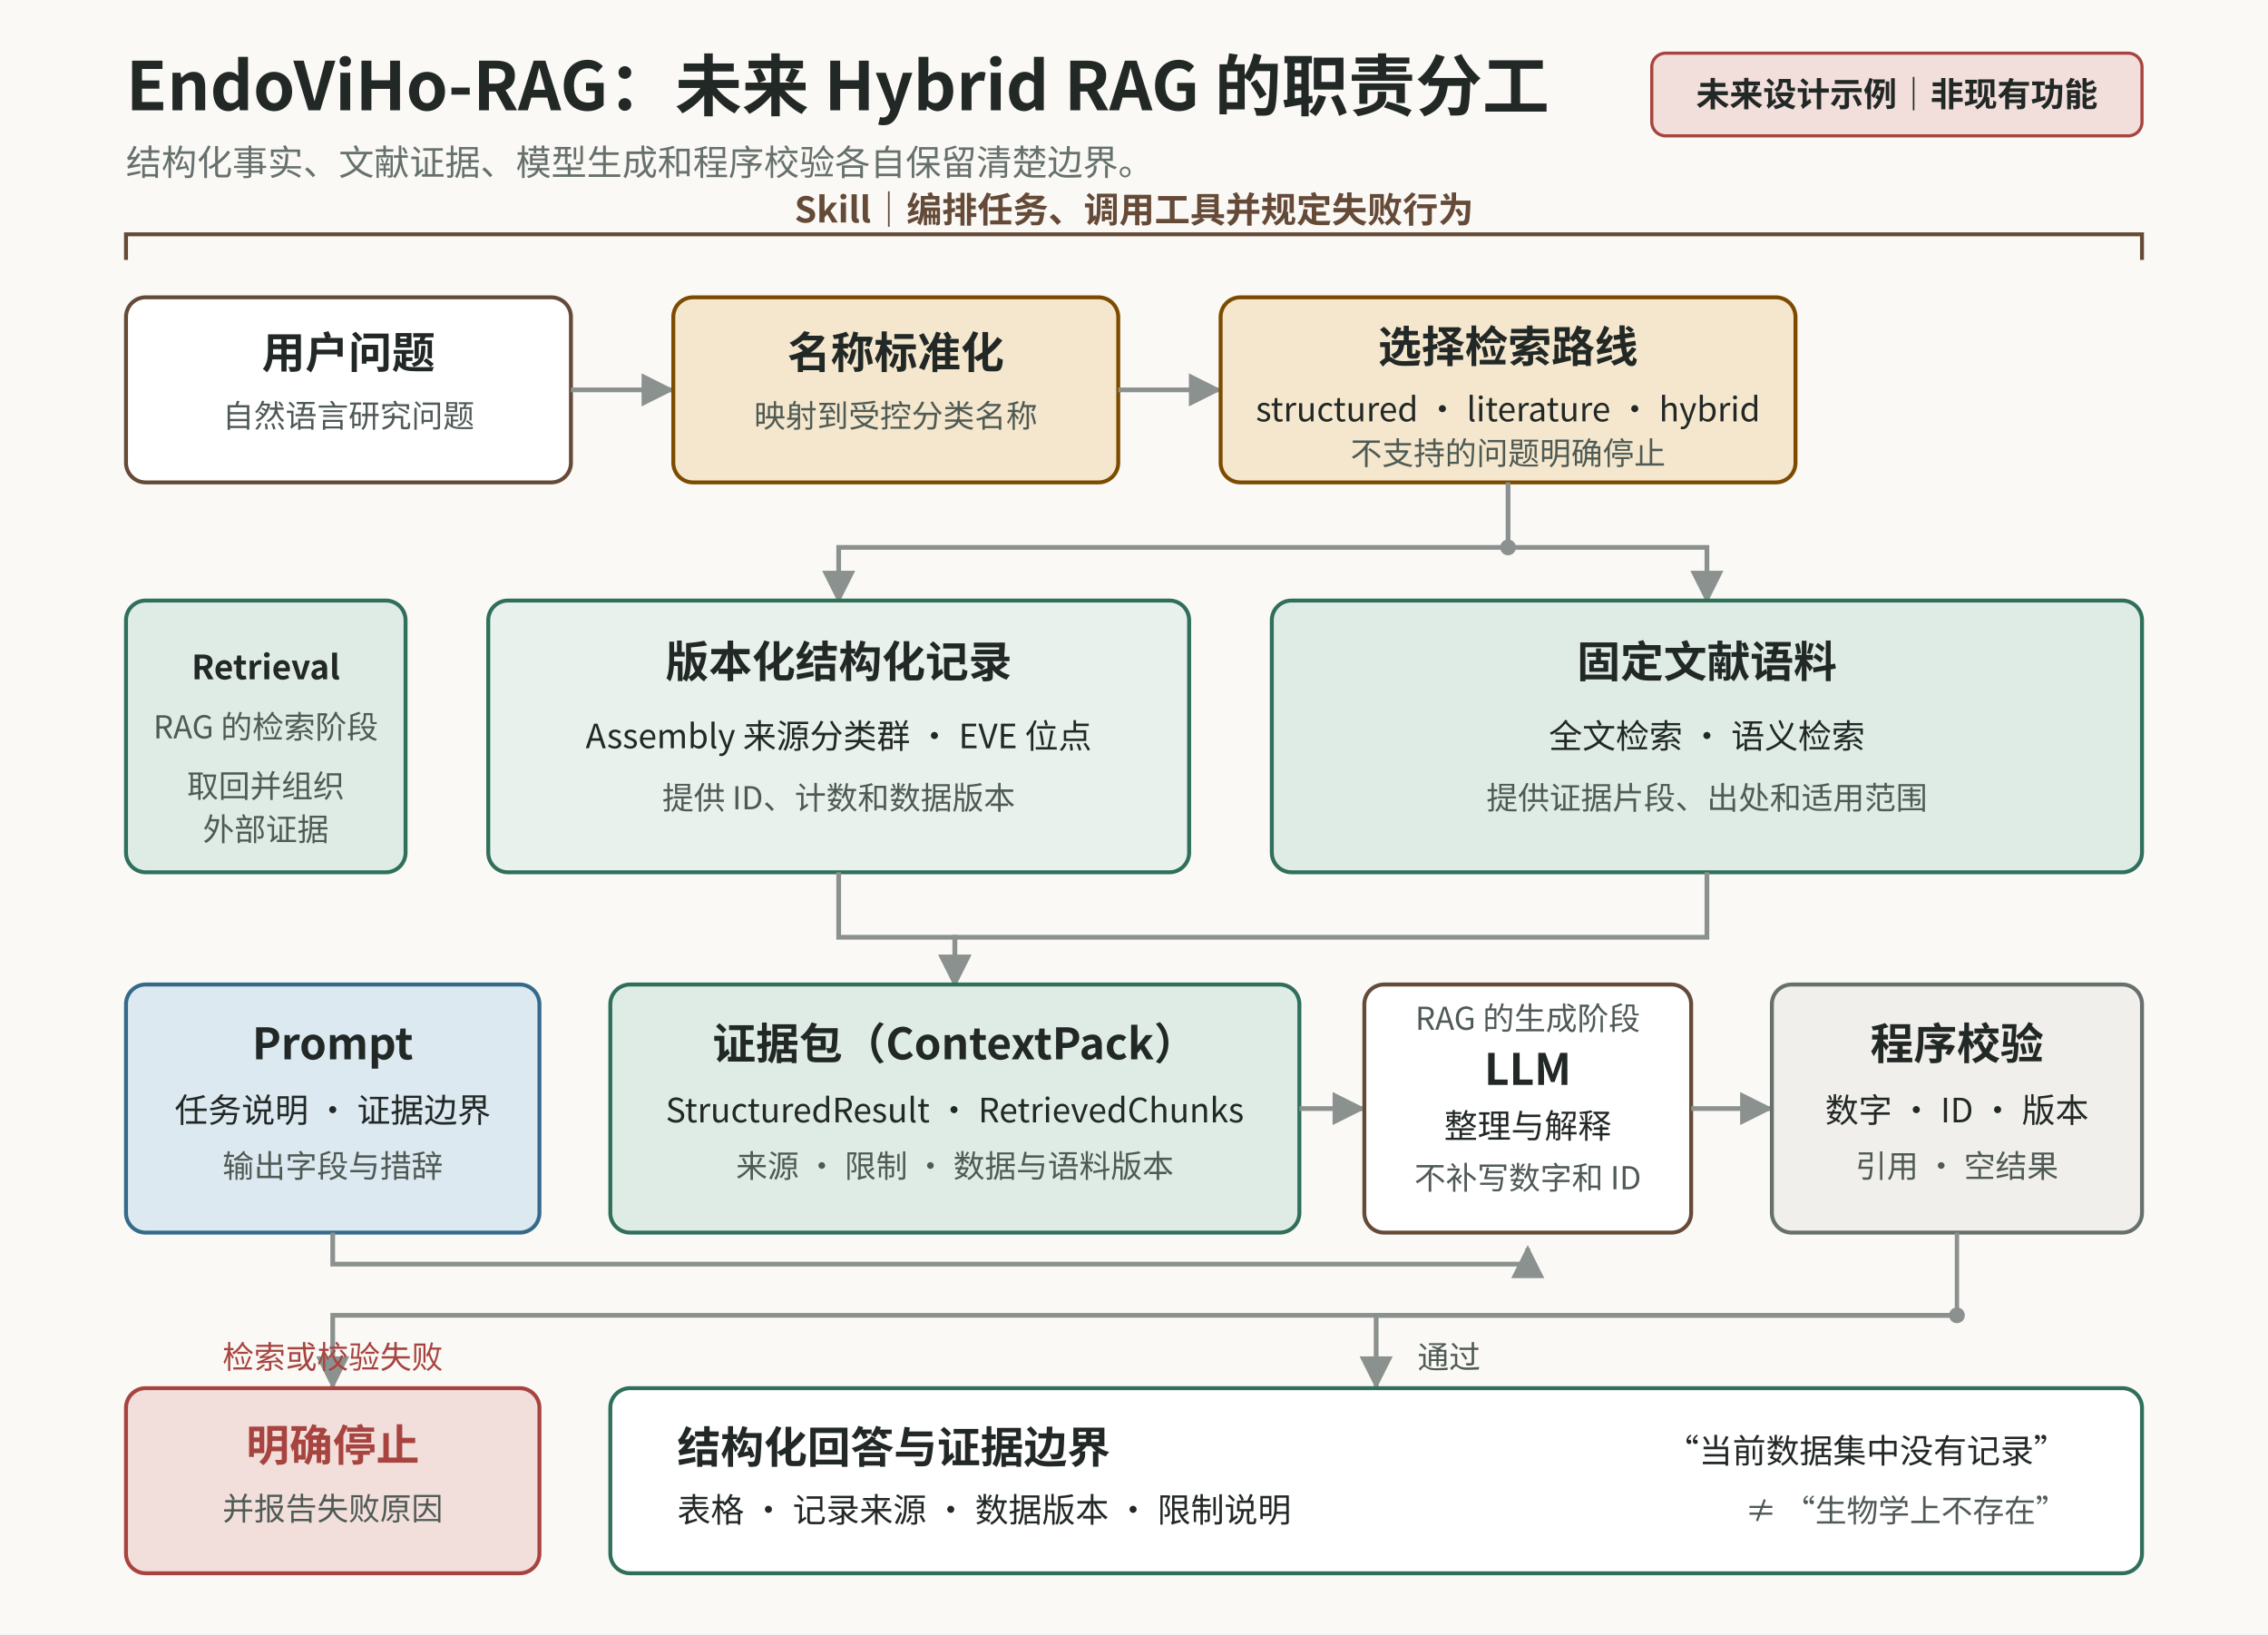
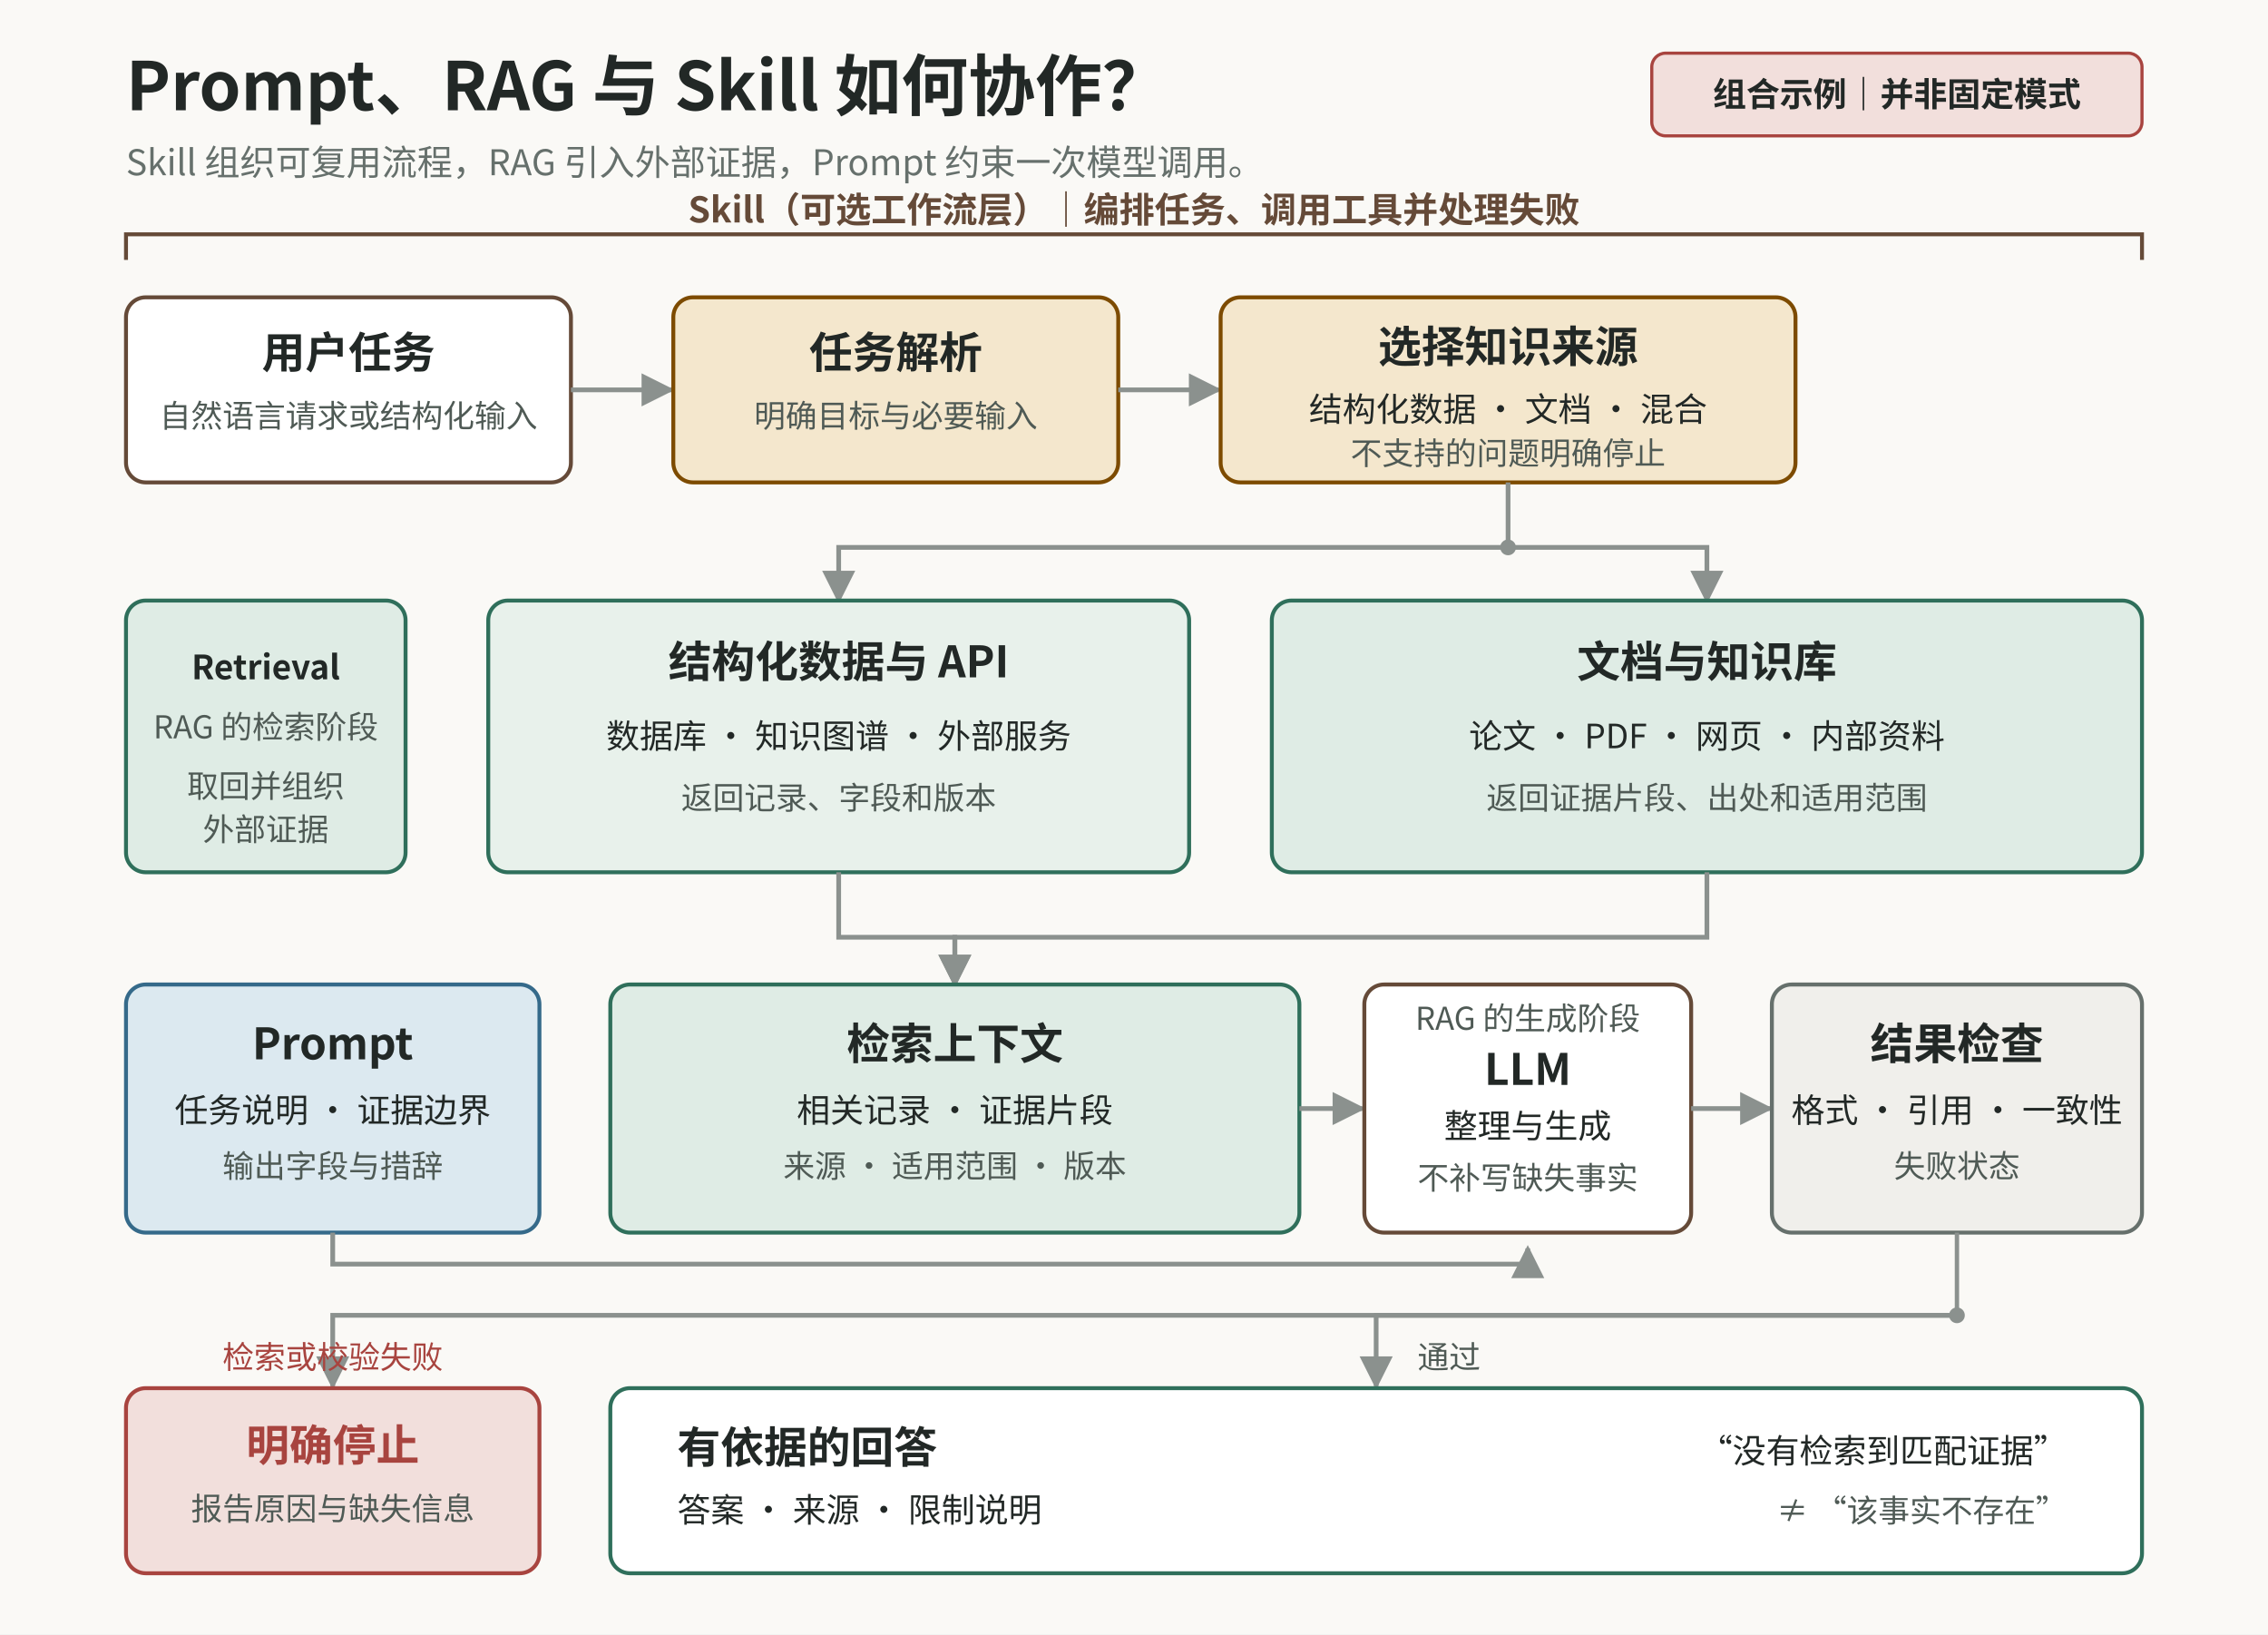
<svg xmlns="http://www.w3.org/2000/svg" width="1152" height="830" viewBox="0 0 1152 830" lang="zh-CN" role="img" aria-labelledby="title desc">
  <defs>
    <style>
      text { font-family: -apple-system, BlinkMacSystemFont, "Segoe UI", "Noto Sans CJK SC", "PingFang SC", "Microsoft YaHei", Arial, sans-serif; fill: #222826; }
      .title { font-size: 34px; font-weight: 700; }
      .subtitle { font-size: 18px; fill: #66706c; }
      .range { font-size: 18px; font-weight: 700; fill: #654a38; }
      .node-title { font-size: 22px; font-weight: 700; }
      .node-body { font-size: 17px; }
      .small { font-size: 16px; fill: #4f5a55; }
      .failure-text { fill: #a8443f; }
      .label { font-size: 17px; font-weight: 700; }
      .output-title { font-size: 22px; font-weight: 700; }
      .arrow { fill: none; stroke: #8b918e; stroke-width: 2.4; marker-end: url(#arrow); }
      .branch { fill: none; stroke: #8b918e; stroke-width: 2.2; }
    </style>
    <marker id="arrow" viewBox="0 0 10 10" refX="9" refY="5" markerWidth="7" markerHeight="7" orient="auto-start-reverse">
      <path d="M 0 0 L 10 5 L 0 10 z" fill="#8b918e" />
    </marker>
  </defs>
  <rect width="1152" height="830" fill="#faf9f6" />
-   <text class="title" x="64" y="56">EndoViHo-RAG：未来 Hybrid RAG 的职责分工</text>
-   <text class="subtitle" x="64" y="89">结构化事实、文献证据、模型生成和程序校验各自保留清楚边界。</text>
+   <text class="title" x="64" y="56">Prompt、RAG 与 Skill 如何协作？</text>
+   <text class="subtitle" x="64" y="89">Skill 组织可复用流程，RAG 引入外部证据，Prompt 约束一次模型调用。</text>
  <rect x="839" y="27" width="249" height="42" rx="7" fill="#f2dfdc" stroke="#a8443f" stroke-width="1.6" />
-   <text class="label" x="963.5" y="54" text-anchor="middle" fill="#a8443f">未来设计示例｜非现有功能</text>
+   <text class="label" x="963.5" y="54" text-anchor="middle" fill="#a8443f">组合示例｜并非固定模式</text>
  <path d="M 64 132 V 119 H 1088 V 132" fill="none" stroke="#654a38" stroke-width="2" />
-   <text class="range" x="576" y="113" text-anchor="middle">Skill｜编排任务、调用工具并规定失败行为</text>
-   <g aria-label="用户问题">
+   <text class="range" x="576" y="113" text-anchor="middle">Skill（可选工作流层）｜编排任务、调用工具并处理失败</text>
+   <g aria-label="用户任务">
    <rect x="64" y="151" width="226" height="94" rx="10" fill="#ffffff" stroke="#654a38" stroke-width="2" />
-     <text class="node-title" x="177" y="187" text-anchor="middle">用户问题</text>
-     <text class="small" x="177" y="217" text-anchor="middle">自然语言研究问题</text>
+     <text class="node-title" x="177" y="187" text-anchor="middle">用户任务</text>
+     <text class="small" x="177" y="217" text-anchor="middle">自然语言请求或结构化输入</text>
  </g>
  <path class="arrow" d="M 290 198 H 341" />
-   <g aria-label="名称标准化">
+   <g aria-label="任务解析">
    <rect x="342" y="151" width="226" height="94" rx="10" fill="#f4e7cd" stroke="#7d4b00" stroke-width="2" />
-     <text class="node-title" x="455" y="187" text-anchor="middle">名称标准化</text>
-     <text class="small" x="455" y="217" text-anchor="middle">映射到受控分类名称</text>
+     <text class="node-title" x="455" y="187" text-anchor="middle">任务解析</text>
+     <text class="small" x="455" y="217" text-anchor="middle">明确目标与必要输入</text>
  </g>
  <path class="arrow" d="M 568 198 H 619" />
-   <g aria-label="选择检索路线">
+   <g aria-label="选择知识来源">
    <rect x="620" y="151" width="292" height="94" rx="10" fill="#f4e7cd" stroke="#7d4b00" stroke-width="2" />
-     <text class="node-title" x="766" y="184" text-anchor="middle">选择检索路线</text>
-     <text class="node-body" x="766" y="214" text-anchor="middle">structured · literature · hybrid</text>
+     <text class="node-title" x="766" y="184" text-anchor="middle">选择知识来源</text>
+     <text class="node-body" x="766" y="214" text-anchor="middle">结构化数据 · 文档 · 混合</text>
    <text class="small" x="766" y="236" text-anchor="middle">不支持的问题明确停止</text>
  </g>
  <path class="arrow" d="M 766 245 V 278 H 426 V 305" />
  <path class="arrow" d="M 766 278 H 867 V 305" />
  <circle cx="766" cy="278" r="4" fill="#8b918e" />
  <g aria-label="检索增强生成范围">
    <rect x="64" y="305" width="142" height="138" rx="10" fill="#dfece5" stroke="#2f6f5b" stroke-width="2" />
    <text class="label" x="135" y="345" text-anchor="middle" fill="#2f6f5b">Retrieval</text>
    <text class="small" x="135" y="375" text-anchor="middle">RAG 的检索阶段</text>
    <text class="small" x="135" y="405" text-anchor="middle">取回并组织</text>
    <text class="small" x="135" y="427" text-anchor="middle">外部证据</text>
  </g>
-   <g aria-label="版本化结构化记录">
+   <g aria-label="结构化数据与 API">
    <rect x="248" y="305" width="356" height="138" rx="10" fill="#e8f1eb" stroke="#2f6f5b" stroke-width="2" />
-     <text class="node-title" x="426" y="344" text-anchor="middle">版本化结构化记录</text>
-     <text class="node-body" x="426" y="380" text-anchor="middle">Assembly 来源分类群 · EVE 位点</text>
-     <text class="small" x="426" y="411" text-anchor="middle">提供 ID、计数和数据版本</text>
+     <text class="node-title" x="426" y="344" text-anchor="middle">结构化数据与 API</text>
+     <text class="node-body" x="426" y="380" text-anchor="middle">数据库 · 知识图谱 · 外部服务</text>
+     <text class="small" x="426" y="411" text-anchor="middle">返回记录、字段和版本</text>
  </g>
-   <g aria-label="固定文献语料">
+   <g aria-label="文档与知识库">
    <rect x="646" y="305" width="442" height="138" rx="10" fill="#dfece5" stroke="#2f6f5b" stroke-width="2" />
-     <text class="node-title" x="867" y="344" text-anchor="middle">固定文献语料</text>
-     <text class="node-body" x="867" y="380" text-anchor="middle">全文检索 · 语义检索</text>
-     <text class="small" x="867" y="411" text-anchor="middle">提供证据片段、出处和适用范围</text>
+     <text class="node-title" x="867" y="344" text-anchor="middle">文档与知识库</text>
+     <text class="node-body" x="867" y="380" text-anchor="middle">论文 · PDF · 网页 · 内部资料</text>
+     <text class="small" x="867" y="411" text-anchor="middle">返回证据片段、出处和适用范围</text>
  </g>
  <path class="arrow" d="M 426 443 V 476 H 485 V 500" />
  <path class="arrow" d="M 867 443 V 476 H 485 V 500" />
  <g aria-label="Prompt">
    <rect x="64" y="500" width="210" height="126" rx="10" fill="#dce9f0" stroke="#356a8a" stroke-width="2" />
    <text class="node-title" x="169" y="538" text-anchor="middle">Prompt</text>
    <text class="node-body" x="169" y="570" text-anchor="middle">任务说明 · 证据边界</text>
    <text class="small" x="169" y="598" text-anchor="middle">输出字段与措辞</text>
  </g>
-   <g aria-label="证据包">
+   <g aria-label="检索上下文">
    <rect x="310" y="500" width="350" height="126" rx="10" fill="#dfece5" stroke="#2f6f5b" stroke-width="2" />
-     <text class="node-title" x="485" y="538" text-anchor="middle">证据包（ContextPack）</text>
-     <text class="node-body" x="485" y="570" text-anchor="middle">StructuredResult · RetrievedChunks</text>
-     <text class="small" x="485" y="598" text-anchor="middle">来源 · 限制 · 数据与语料版本</text>
+     <text class="node-title" x="485" y="538" text-anchor="middle">检索上下文</text>
+     <text class="node-body" x="485" y="570" text-anchor="middle">相关记录 · 证据片段</text>
+     <text class="small" x="485" y="598" text-anchor="middle">来源 · 适用范围 · 版本</text>
  </g>
  <path class="arrow" d="M 169 626 V 642 H 776 V 634" />
  <path class="arrow" d="M 660 563 H 692" />
  <g aria-label="模型生成">
    <rect x="693" y="500" width="166" height="126" rx="10" fill="#ffffff" stroke="#654a38" stroke-width="2" />
    <text class="small" x="776" y="523" text-anchor="middle">RAG 的生成阶段</text>
    <text class="node-title" x="776" y="551" text-anchor="middle">LLM</text>
-     <text class="node-body" x="776" y="578" text-anchor="middle">整理与解释</text>
-     <text class="small" x="776" y="604" text-anchor="middle">不补写数字和 ID</text>
+     <text class="node-body" x="776" y="578" text-anchor="middle">整理与生成</text>
+     <text class="small" x="776" y="604" text-anchor="middle">不补写缺失事实</text>
  </g>
  <path class="arrow" d="M 859 563 H 899" />
-   <g aria-label="程序校验">
+   <g aria-label="结果检查">
    <rect x="900" y="500" width="188" height="126" rx="10" fill="#f0efeb" stroke="#66706c" stroke-width="2" />
-     <text class="node-title" x="994" y="538" text-anchor="middle">程序校验</text>
-     <text class="node-body" x="994" y="570" text-anchor="middle">数字 · ID · 版本</text>
-     <text class="small" x="994" y="598" text-anchor="middle">引用 · 空结果</text>
+     <text class="node-title" x="994" y="538" text-anchor="middle">结果检查</text>
+     <text class="node-body" x="994" y="570" text-anchor="middle">格式 · 引用 · 一致性</text>
+     <text class="small" x="994" y="598" text-anchor="middle">失败状态</text>
  </g>
  <path class="branch" d="M 994 626 V 668" />
  <circle cx="994" cy="668" r="4" fill="#8b918e" />
  <path class="arrow" d="M 994 668 H 699 V 704" />
  <path class="arrow" d="M 994 668 H 169 V 704" />
  <text class="small" x="720" y="695">通过</text>
  <text class="small failure-text" x="169" y="695" text-anchor="middle">检索或校验失败</text>
  <g aria-label="失败处理">
    <rect x="64" y="705" width="210" height="94" rx="10" fill="#f2dfdc" stroke="#a8443f" stroke-width="2" />
    <text class="node-title failure-text" x="169" y="742" text-anchor="middle">明确停止</text>
-     <text class="small" x="169" y="772" text-anchor="middle">并报告失败原因</text>
+     <text class="small" x="169" y="772" text-anchor="middle">报告原因与缺失信息</text>
  </g>
  <g aria-label="结构化回答">
    <rect x="310" y="705" width="778" height="94" rx="10" fill="#ffffff" stroke="#2f6f5b" stroke-width="2" />
-     <text class="output-title" x="344" y="743" fill="#2f6f5b">结构化回答与证据边界</text>
-     <text class="node-body" x="344" y="773">表格 · 记录来源 · 数据版本 · 限制说明</text>
-     <text class="node-body" x="1050" y="743" text-anchor="end">“当前数据集中没有记录”</text>
-     <text class="small" x="1050" y="773" text-anchor="end">≠ “生物学上不存在”</text>
+     <text class="output-title" x="344" y="743" fill="#2f6f5b">有依据的回答</text>
+     <text class="node-body" x="344" y="773">答案 · 来源 · 限制说明</text>
+     <text class="node-body" x="1050" y="743" text-anchor="end">“没有检索到匹配证据”</text>
+     <text class="small" x="1050" y="773" text-anchor="end">≠ “该事实不存在”</text>
  </g>
</svg>
